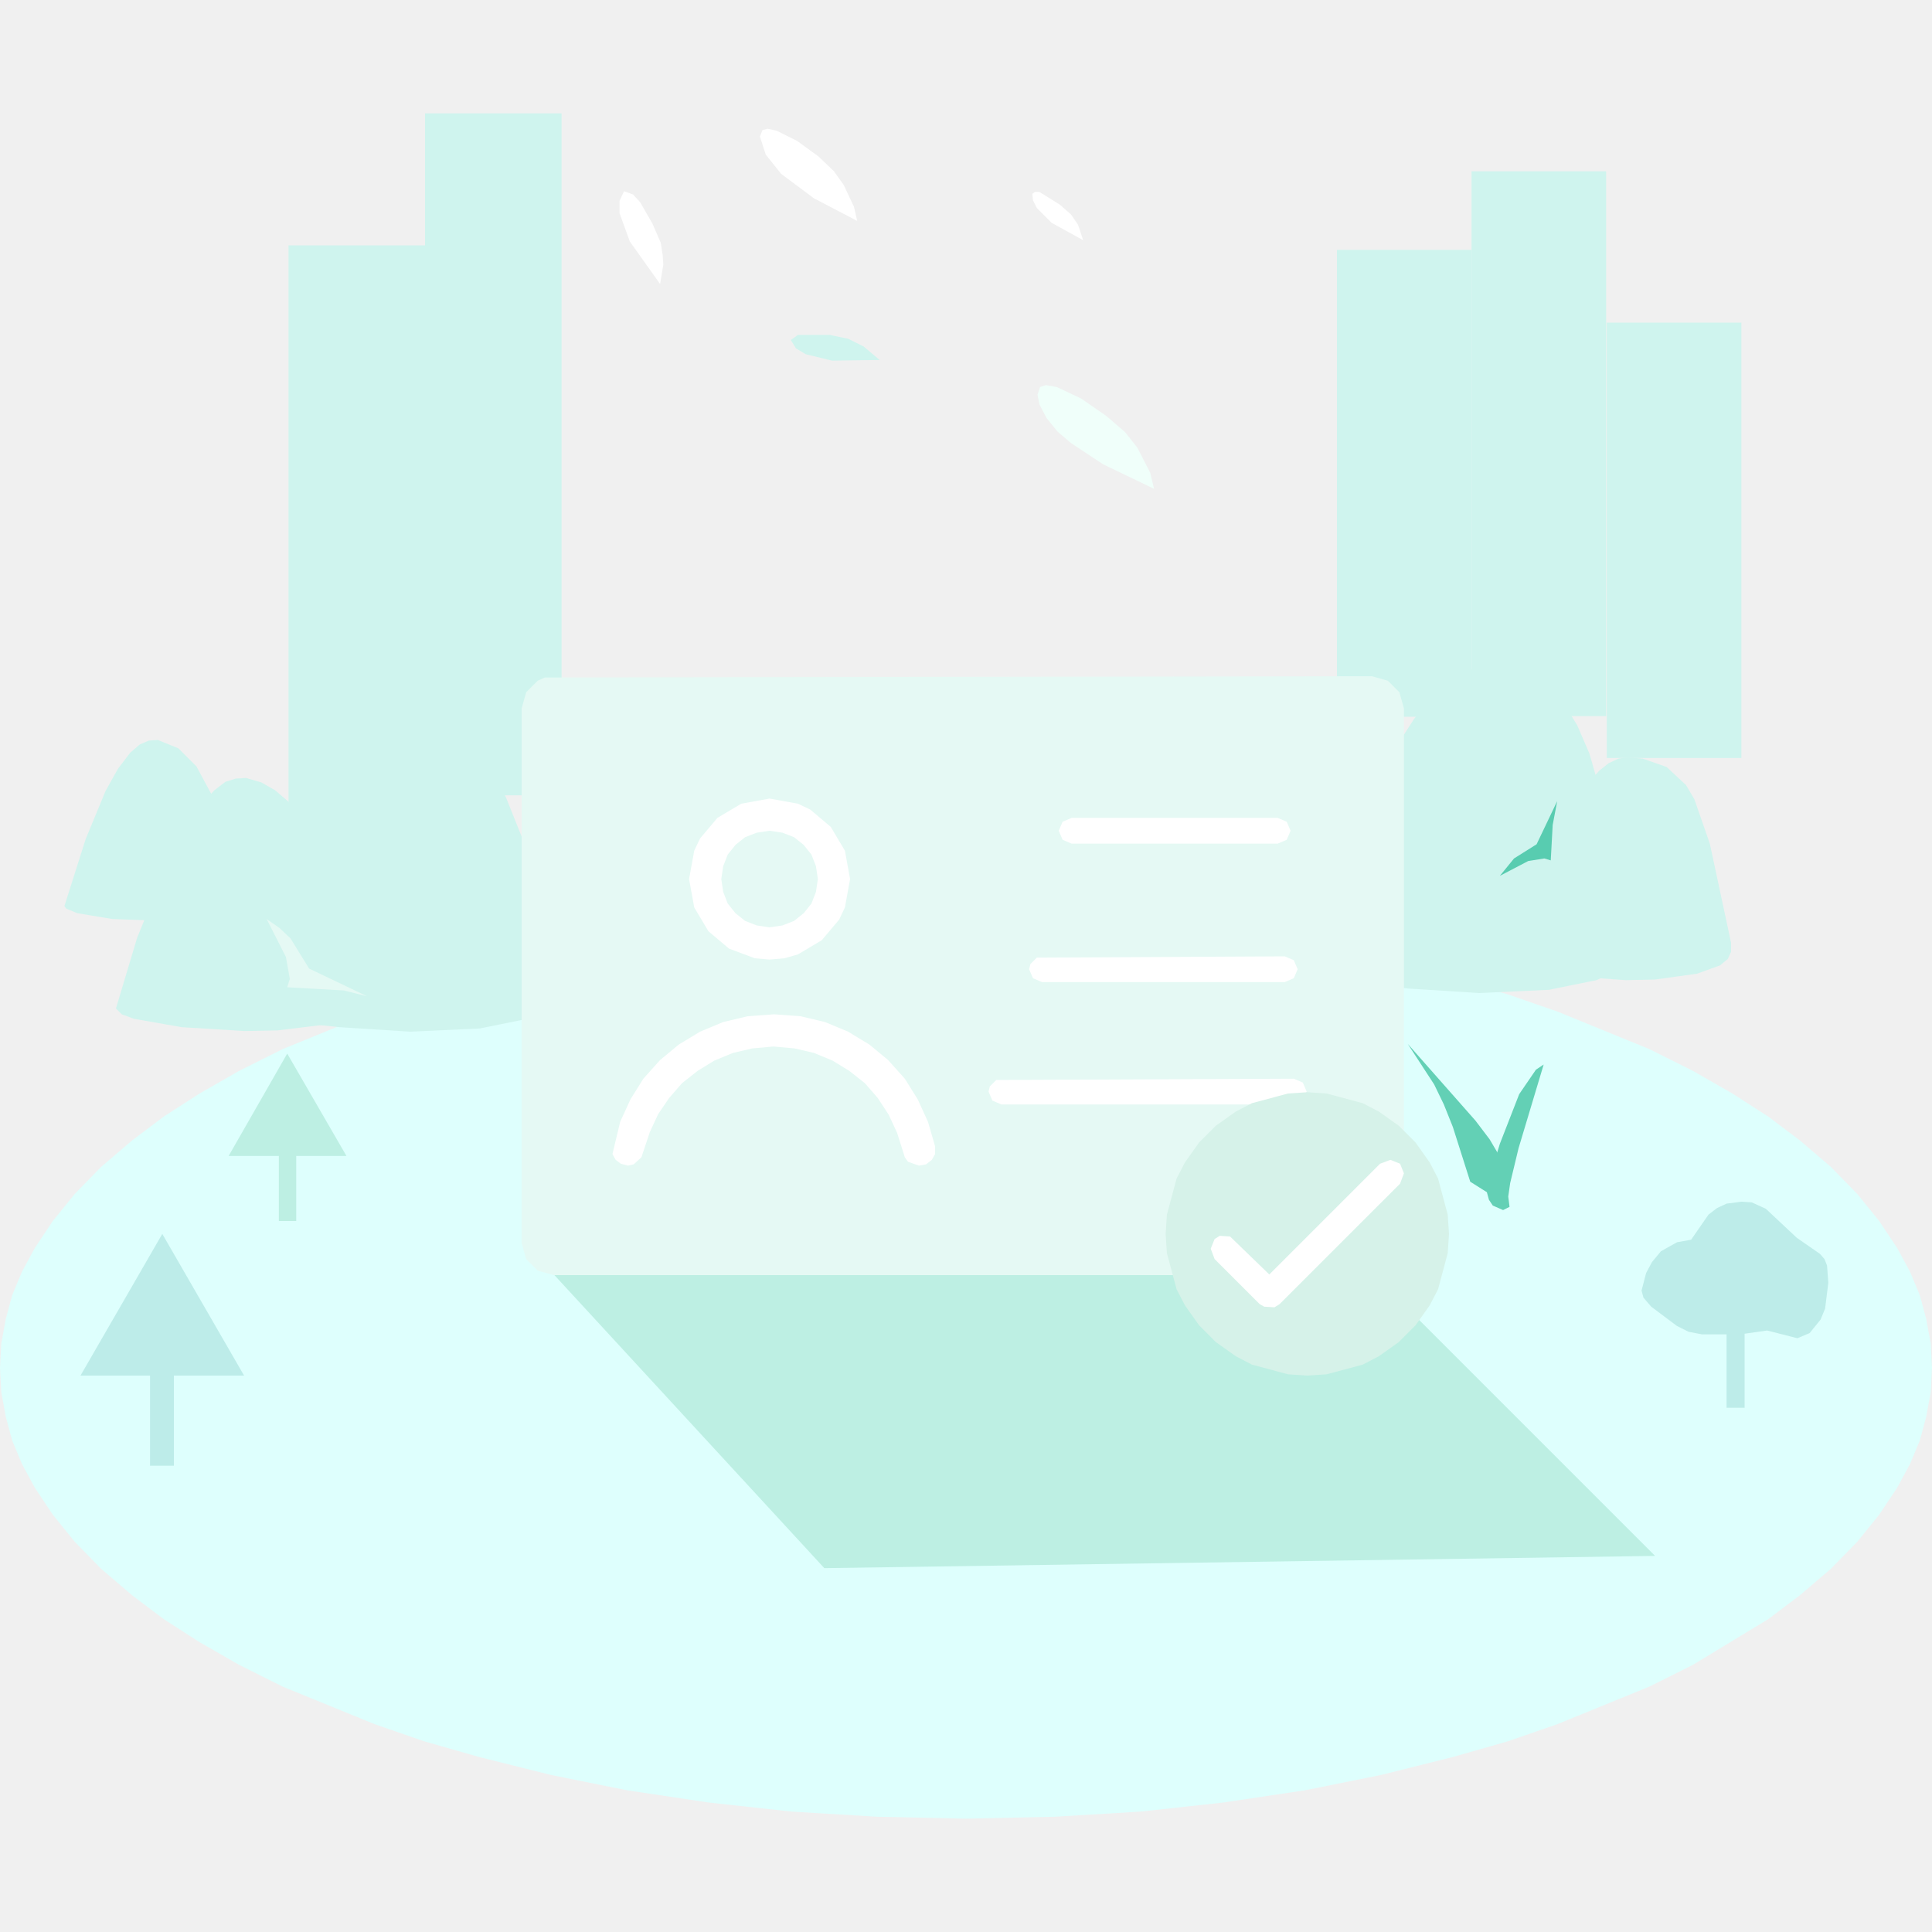
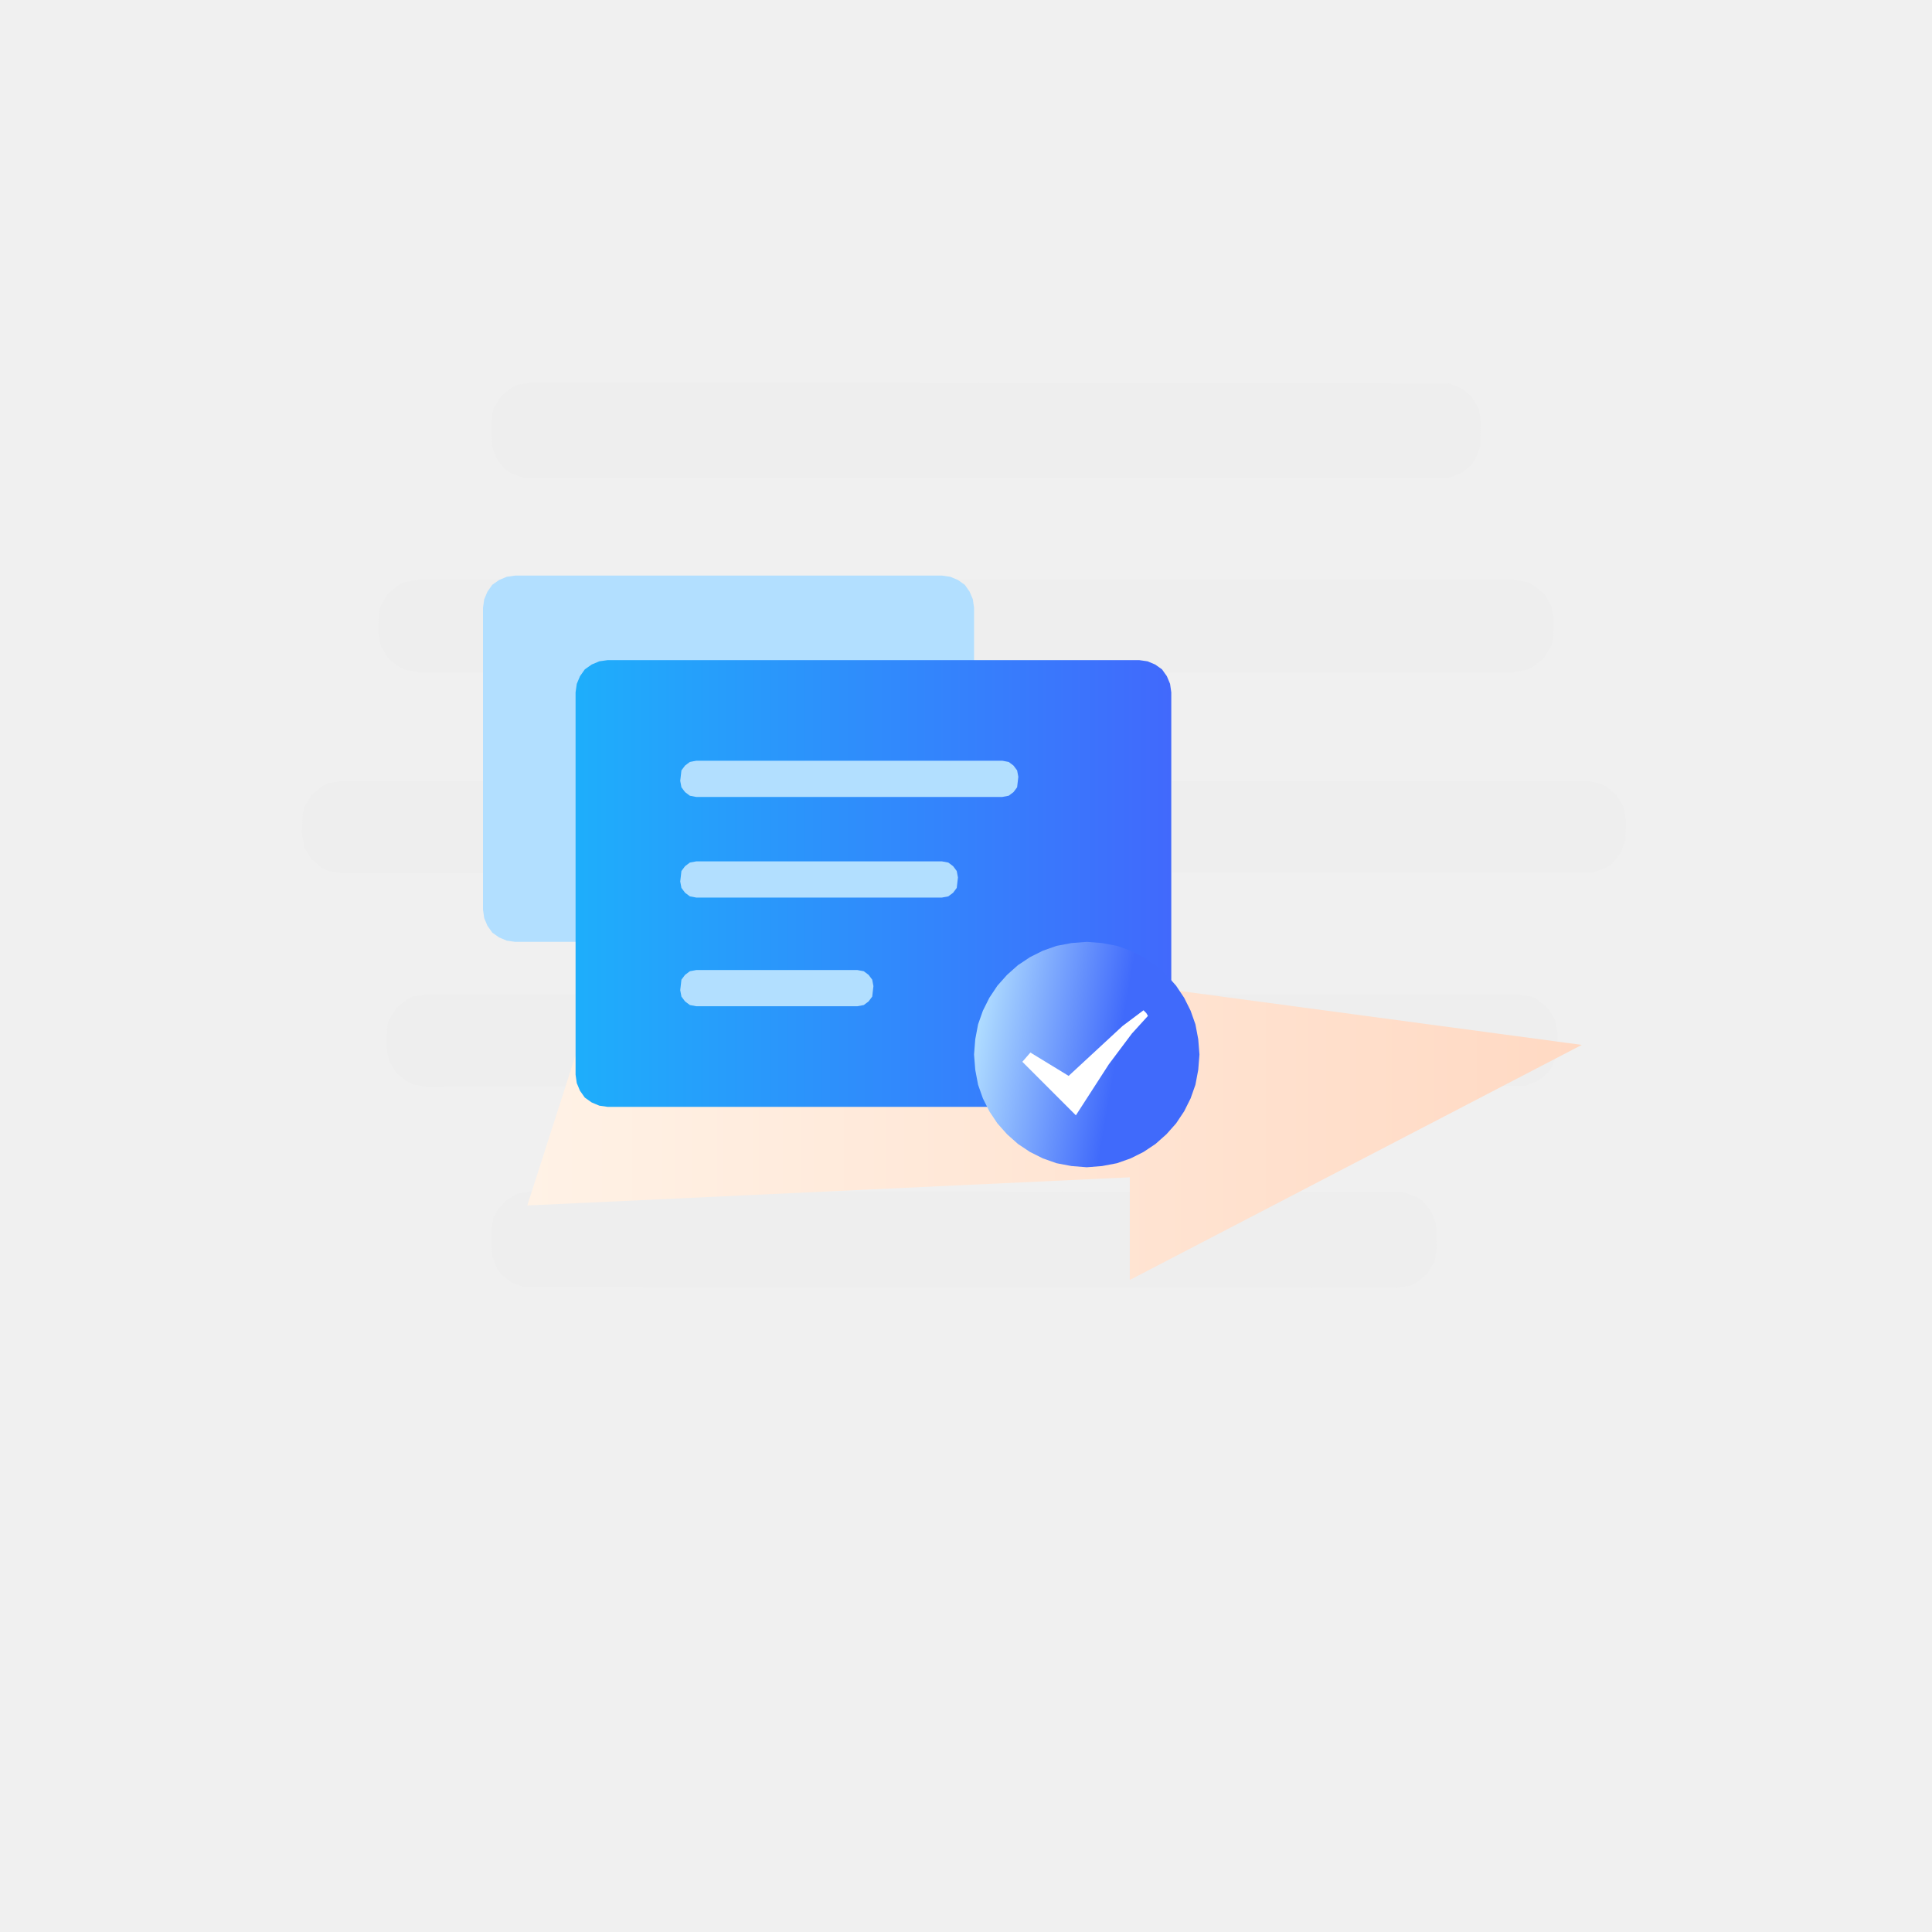
- <svg xmlns="http://www.w3.org/2000/svg" height="300" node-id="1" sillyvg="true" template-height="300" template-width="300" version="1.1" viewBox="0 0 300 300" width="300">
-   <defs node-id="121">
-     <linearGradient gradientUnits="objectBoundingBox" id="SVGID_1_" node-id="6" spreadMethod="pad" x1="55.406" x2="55.406" y1="521.75" y2="428.125">
-       <stop offset="0" stop-color="#ffffff" />
-       <stop offset="1" stop-color="#cff4ee" />
+ <svg xmlns="http://www.w3.org/2000/svg" height="480" node-id="1" sillyvg="true" template-height="480" template-width="480" version="1.1" viewBox="0 0 480 480" width="480">
+   <defs node-id="49">
+     <linearGradient gradientUnits="objectBoundingBox" id="linearGradient-2" node-id="9" spreadMethod="pad" x1="0" x2="1" y1="0.5" y2="0.5">
+       <stop offset="0" stop-color="#fff2e6" />
+       <stop offset="1" stop-color="#ffd9c3" />
    </linearGradient>
-     <linearGradient gradientUnits="objectBoundingBox" id="SVGID_2_" node-id="10" spreadMethod="pad" x1="76.594" x2="76.594" y1="513.5" y2="407.625">
-       <stop offset="0" stop-color="#ffffff" />
-       <stop offset="1" stop-color="#cff4ee" />
+     <linearGradient gradientUnits="objectBoundingBox" id="linearGradient-7" node-id="22" spreadMethod="pad" x1="0" x2="1" y1="1" y2="1">
+       <stop offset="0" stop-color="#1eaefb" />
+       <stop offset="1" stop-color="#4169fc" />
    </linearGradient>
-     <linearGradient gradientUnits="objectBoundingBox" id="SVGID_3_" node-id="15" spreadMethod="pad" x1="218.062" x2="218.062" y1="501.312" y2="428.812">
-       <stop offset="0" stop-color="#ffffff" />
-       <stop offset="1" stop-color="#cff4ee" />
+     <linearGradient gradientUnits="objectBoundingBox" id="linearGradient-8" node-id="25" spreadMethod="pad" x1="0" x2="0.636" y1="0.388" y2="0.5">
+       <stop offset="0" stop-color="#b2dfff" />
+       <stop offset="1" stop-color="#406afb" />
    </linearGradient>
-     <linearGradient gradientUnits="objectBoundingBox" id="SVGID_4_" node-id="19" spreadMethod="pad" x1="238.938" x2="238.938" y1="501.25" y2="416.625">
-       <stop offset="0" stop-color="#ffffff" />
-       <stop offset="1" stop-color="#cff4ee" />
-     </linearGradient>
-     <linearGradient gradientUnits="objectBoundingBox" id="SVGID_5_" node-id="23" spreadMethod="pad" x1="259.938" x2="259.938" y1="507.75" y2="440.125">
-       <stop offset="0" stop-color="#ffffff" />
-       <stop offset="1" stop-color="#cff4ee" />
-     </linearGradient>
-     <linearGradient gradientUnits="objectBoundingBox" id="SVGID_6_" node-id="27" spreadMethod="pad" x1="150" x2="150" y1="672.375" y2="532.375">
-       <stop offset="0" stop-color="#ffffff" stop-opacity="0.2" />
-       <stop offset="1" stop-color="#defffd" />
-     </linearGradient>
-     <linearGradient gradientUnits="objectBoundingBox" id="SVGID_7_" node-id="31" spreadMethod="pad" x1="25.188" x2="25.188" y1="617.625" y2="581.625">
-       <stop offset="0" stop-color="#f0fffa" />
-       <stop offset="1" stop-color="#72c2ba" stop-opacity="0.3" />
-     </linearGradient>
-     <linearGradient gradientUnits="objectBoundingBox" id="SVGID_8_" node-id="35" spreadMethod="pad" x1="44.656" x2="44.656" y1="579.625" y2="553.625">
-       <stop offset="0" stop-color="#f0fffa" />
-       <stop offset="1" stop-color="#bdefe3" />
-     </linearGradient>
-     <linearGradient gradientUnits="objectBoundingBox" id="SVGID_9_" node-id="39" spreadMethod="pad" x1="177.35" x2="164.463" y1="645.669" y2="572.581">
-       <stop offset="0" stop-color="#ffffff" stop-opacity="0" />
-       <stop offset="1" stop-color="#bdefe3" />
-     </linearGradient>
-     <linearGradient gradientUnits="objectBoundingBox" id="SVGID_10_" node-id="44" spreadMethod="pad" x1="251.896" x2="251.896" y1="542.14" y2="507.646">
-       <stop offset="0" stop-color="#ffffff" stop-opacity="0" />
-       <stop offset="1" stop-color="#cff4ee" />
-     </linearGradient>
-     <linearGradient gradientUnits="objectBoundingBox" id="SVGID_11_" node-id="48" spreadMethod="pad" x1="228.825" x2="228.825" y1="544.158" y2="493.688">
-       <stop offset="0" stop-color="#ffffff" stop-opacity="0" />
-       <stop offset="1" stop-color="#cff4ee" />
-     </linearGradient>
-     <linearGradient gradientUnits="objectBoundingBox" id="SVGID_12_" node-id="53" spreadMethod="pad" x1="37.312" x2="37.312" y1="550.127" y2="510.757">
-       <stop offset="0" stop-color="#ffffff" stop-opacity="0" />
-       <stop offset="1" stop-color="#cff4ee" />
-     </linearGradient>
-     <linearGradient gradientUnits="objectBoundingBox" id="SVGID_13_" node-id="57" spreadMethod="pad" x1="23.852" x2="23.852" y1="533.137" y2="504.986">
-       <stop offset="0" stop-color="#ffffff" stop-opacity="0" />
-       <stop offset="1" stop-color="#cff4ee" />
-     </linearGradient>
-     <linearGradient gradientUnits="objectBoundingBox" id="SVGID_14_" node-id="61" spreadMethod="pad" x1="62.825" x2="62.825" y1="550.158" y2="499.621">
-       <stop offset="0" stop-color="#ffffff" stop-opacity="0" />
-       <stop offset="1" stop-color="#cff4ee" />
-     </linearGradient>
-     <linearGradient gradientUnits="objectBoundingBox" id="SVGID_15_" node-id="65" spreadMethod="pad" x1="269.38" x2="269.38" y1="608.625" y2="576.625">
-       <stop offset="0" stop-color="#f0fffa" />
-       <stop offset="1" stop-color="#72c2ba" stop-opacity="0.3" />
-     </linearGradient>
-     <linearGradient gradientUnits="objectBoundingBox" id="SVGID_16_" node-id="69" spreadMethod="pad" x1="-99.332" x2="-99.332" y1="-1262.638" y2="-1269.361">
-       <stop offset="0" stop-color="#ffffff" />
-       <stop offset="1" stop-color="#cff4ee" />
-     </linearGradient>
-     <linearGradient gradientUnits="objectBoundingBox" id="SVGID_17_" node-id="73" spreadMethod="pad" x1="196.222" x2="196.222" y1="-325.125" y2="-334.055">
-       <stop offset="0" stop-color="#ffffff" />
-       <stop offset="1" stop-color="#cff4ee" />
-     </linearGradient>
-     <linearGradient gradientUnits="objectBoundingBox" id="SVGID_18_" node-id="77" spreadMethod="pad" x1="234.647" x2="234.647" y1="-334.398" y2="-339.06">
-       <stop offset="0" stop-color="#ffffff" />
-       <stop offset="1" stop-color="#cff4ee" />
-     </linearGradient>
-     <linearGradient gradientUnits="objectBoundingBox" id="SVGID_19_" node-id="81" spreadMethod="pad" x1="-24.419" x2="-24.419" y1="818.965" y2="812.815">
-       <stop offset="0" stop-color="#ffffff" />
-       <stop offset="1" stop-color="#cff4ee" />
-     </linearGradient>
-     <linearGradient gradientUnits="objectBoundingBox" id="SVGID_20_" node-id="85" spreadMethod="pad" x1="252.323" x2="252.323" y1="-202.547" y2="-212.947">
-       <stop offset="0" stop-color="#f0fffa" />
-       <stop offset="1" stop-color="#72c2ba" stop-opacity="0.3" />
-     </linearGradient>
-     <linearGradient gradientUnits="objectBoundingBox" id="SVGID_21_" node-id="89" spreadMethod="pad" x1="-84.136" x2="-84.136" y1="917.881" y2="910.079">
-       <stop offset="0" stop-color="#58ccb0" />
-       <stop offset="0.985" stop-color="#e5f9f4" />
-     </linearGradient>
-     <linearGradient gradientUnits="objectBoundingBox" id="SVGID_22_" node-id="93" spreadMethod="pad" x1="-594.294" x2="-594.294" y1="-1433.992" y2="-1439.789">
-       <stop offset="0" stop-color="#58ccb0" />
-       <stop offset="0.985" stop-color="#e5f9f4" />
-     </linearGradient>
-     <linearGradient gradientUnits="objectBoundingBox" id="SVGID_23_" node-id="98" spreadMethod="pad" x1="226.483" x2="226.483" y1="-455.556" y2="-432.067">
-       <stop offset="0" stop-color="#e9fffd" />
-       <stop offset="0.985" stop-color="#63d0b5" />
-     </linearGradient>
-     <linearGradient gradientUnits="objectBoundingBox" id="SVGID_24_" node-id="102" spreadMethod="pad" x1="235.336" x2="235.336" y1="-457.872" y2="-435.307">
-       <stop offset="0" stop-color="#e9fffd" />
-       <stop offset="0.985" stop-color="#63d0b5" />
-     </linearGradient>
-     <linearGradient gradientUnits="objectBoundingBox" id="SVGID_25_" node-id="106" spreadMethod="pad" x1="149.5" x2="149.5" y1="198" y2="105">
-       <stop offset="0" stop-color="#58ccb0" />
-       <stop offset="0.985" stop-color="#e5f9f4" />
-     </linearGradient>
-     <linearGradient gradientUnits="objectBoundingBox" id="SVGID_26_" node-id="115" spreadMethod="pad" x1="203" x2="203" y1="-197.625" y2="-153.625">
-       <stop offset="0" stop-color="#38bf9d" />
-       <stop offset="0.985" stop-color="#d6f2e9" />
-     </linearGradient>
+     <filter height="56" id="filter-1" node-id="7" width="268.957" x="29.911" y="258">
+       <feGaussianBlur color-interpolation-filters="linearRGB" in="SourceGraphic" result="result1" stdDeviation="8 8" />
+     </filter>
+     <filter height="121.017" id="filter-4" node-id="13" width="296.06" x="38.97" y="123.037">
+       <feOffset color-interpolation-filters="linearRGB" dx="0" dy="4" in="SourceAlpha" result="shadowOffsetOuter1" />
+       <feGaussianBlur color-interpolation-filters="linearRGB" in="shadowOffsetOuter1" result="shadowBlurOuter1" stdDeviation="5 5" />
+       <feColorMatrix color-interpolation-filters="linearRGB" in="shadowBlurOuter1" result="result3" type="matrix" values="0 0 0 0 0 0 0 0 0 0 0 0 0 0 0 0 0 0 0.123 0" />
+     </filter>
+     <filter height="107.016" id="filter-6" node-id="18" width="137.982" x="36.948" y="43.996">
+       <feOffset color-interpolation-filters="linearRGB" dx="0" dy="4" in="SourceAlpha" result="shadowOffsetOuter1" />
+       <feGaussianBlur color-interpolation-filters="linearRGB" in="shadowOffsetOuter1" result="shadowBlurOuter1" stdDeviation="2 2" />
+       <feColorMatrix color-interpolation-filters="linearRGB" in="shadowBlurOuter1" result="result3" type="matrix" values="0 0 0 0 0.592 0 0 0 0 0.757 0 0 0 0 0.965 0 0 0 1 0" />
+     </filter>
  </defs>
-   <g node-id="361">
-     <path d="M 44.80 38.10 L 66.00 38.10 L 66.00 131.70 L 44.80 131.70 Z" fill="url(#SVGID_1_)" fill-rule="nonzero" group-id="1" node-id="284" stroke="none" target-height="93.6" target-width="21.2" target-x="44.8" target-y="38.1" />
-     <path d="M 66.00 17.60 L 87.20 17.60 L 87.20 123.50 L 66.00 123.50 Z" fill="url(#SVGID_2_)" fill-rule="nonzero" group-id="1" node-id="286" stroke="none" target-height="105.9" target-width="21.2" target-x="66" target-y="17.6" />
+   <g node-id="126">
+     <g node-id="127">
+       <g node-id="128">
+         <path d="M 132.00 95.00 L 359.80 95.20 L 363.00 96.40 L 365.60 98.50 L 367.40 101.50 L 368.00 105.00 L 367.80 110.80 L 366.60 114.00 L 365.60 115.50 L 363.00 117.60 L 359.80 118.80 L 130.20 118.80 L 127.00 117.60 L 125.50 116.60 L 123.40 114.00 L 122.20 110.80 L 122.00 105.00 L 122.60 101.50 L 124.40 98.50 L 127.00 96.40 L 128.50 95.60 L 132.00 95.00 Z" fill="#eeeeee" fill-rule="evenodd" group-id="1,2,3" id="矩形" node-id="32" stroke="none" target-height="23.8" target-width="246" target-x="122" target-y="95" />
+         <path d="M 104.00 144.00 L 376.00 144.00 L 379.50 144.60 L 381.00 145.40 L 383.60 147.50 L 385.40 150.50 L 386.00 154.00 L 385.80 158.80 L 385.40 160.50 L 383.60 163.50 L 381.00 165.60 L 379.50 166.40 L 376.00 167.00 L 104.00 167.00 L 100.50 166.40 L 99.00 165.60 L 96.40 163.50 L 94.60 160.50 L 94.00 157.00 L 94.20 152.20 L 94.60 150.50 L 96.40 147.50 L 99.00 145.40 L 100.50 144.60 L 104.00 144.00 Z" fill="#eeeeee" fill-rule="evenodd" group-id="1,2,3" id="矩形备份" node-id="33" stroke="none" target-height="23" target-width="292" target-x="94" target-y="144" />
+         <path d="M 106.00 247.00 L 377.00 247.00 L 380.50 247.60 L 382.00 248.40 L 384.60 250.50 L 386.40 253.50 L 387.00 257.00 L 386.80 261.80 L 385.60 265.00 L 384.60 266.50 L 382.00 268.60 L 378.80 269.80 L 106.00 270.00 L 102.50 269.40 L 101.00 268.60 L 98.40 266.50 L 96.60 263.50 L 96.00 260.00 L 96.20 255.20 L 96.60 253.50 L 98.40 250.50 L 101.00 248.40 L 102.50 247.60 L 106.00 247.00 Z" fill="#eeeeee" fill-rule="evenodd" group-id="1,2,3" id="矩形备份-2" node-id="34" stroke="none" target-height="23" target-width="291" target-x="96" target-y="247" />
+         <path d="M 85.00 194.00 L 394.00 194.00 L 397.50 194.60 L 399.00 195.40 L 401.60 197.50 L 403.40 200.50 L 404.00 204.00 L 403.80 208.80 L 402.60 212.00 L 400.50 214.60 L 399.00 215.60 L 395.80 216.80 L 85.00 217.00 L 81.50 216.40 L 80.00 215.60 L 77.40 213.50 L 75.60 210.50 L 75.00 207.00 L 75.20 202.20 L 75.60 200.50 L 77.40 197.50 L 80.00 195.40 L 81.50 194.60 L 85.00 194.00 Z" fill="#eeeeee" fill-rule="evenodd" group-id="1,2,3" id="矩形备份-3" node-id="35" stroke="none" target-height="23" target-width="329" target-x="75" target-y="194" />
+         <path d="M 132.00 296.00 L 348.80 296.20 L 352.00 297.40 L 353.50 298.40 L 355.60 301.00 L 356.80 304.20 L 357.00 310.00 L 356.40 313.50 L 354.60 316.50 L 352.00 318.60 L 350.50 319.40 L 347.00 320.00 L 130.20 319.80 L 127.00 318.60 L 124.40 316.50 L 123.40 315.00 L 122.20 311.80 L 122.00 306.00 L 122.60 302.50 L 123.40 301.00 L 125.50 298.40 L 128.50 296.60 L 132.00 296.00 Z" fill="#eeeeee" fill-rule="evenodd" group-id="1,2,3" id="矩形备份-5" node-id="36" stroke="none" target-height="24" target-width="235" target-x="122" target-y="296" />
+         <g node-id="131">
+           <path d="M 350.00 381.00 L 348.30 381.70 L 344.40 382.30 L 328.70 383.40 L 304.80 384.20 L 274.40 384.80 L 239.50 385.00 L 204.60 384.80 L 174.20 384.20 L 140.80 382.80 L 134.60 382.30 L 129.30 381.30 L 129.00 381.00 L 129.30 380.70 L 130.70 380.30 L 134.60 379.70 L 150.30 378.60 L 174.20 377.80 L 204.60 377.20 L 239.50 377.00 L 274.40 377.20 L 304.80 377.80 L 328.70 378.60 L 344.40 379.70 L 348.30 380.30 L 350.00 381.00 Z" fill="#3d3d3d" fill-opacity="0.4" fill-rule="evenodd" filter="url(#filter-1)" group-id="1,2,3,6" id="椭圆形" node-id="37" stroke="none" target-height="8" target-width="221" target-x="129" target-y="377" />
+         </g>
+       </g>
+       <g node-id="129">
+         <g node-id="132">
+           <path d="M 290.10 245.80 L 393.00 259.60 L 280.70 318.00 L 280.70 292.50 L 131.00 299.50 L 153.00 231.00 L 280.70 259.60 Z" fill="#000000" fill-rule="evenodd" filter="url(#filter-4)" group-id="1,2,4,7" node-id="107" stroke="none" target-height="87" target-width="262" target-x="131" target-y="231" />
+         </g>
+         <path d="M 290.10 245.80 L 393.00 259.60 L 280.70 318.00 L 280.70 292.50 L 131.00 299.50 L 153.00 231.00 L 280.70 259.60 Z" fill="url(#linearGradient-2)" fill-rule="evenodd" group-id="1,2,4,8" node-id="112" stroke="none" target-height="87" target-width="262" target-x="131" target-y="231" />
+       </g>
+       <g node-id="130">
+         <g node-id="134">
+           <path d="M 128.00 143.00 L 234.00 143.00 L 236.10 143.30 L 238.00 144.10 L 239.70 145.30 L 240.90 147.00 L 241.70 148.90 L 242.00 151.00 L 242.00 226.00 L 241.70 228.10 L 240.90 230.00 L 239.70 231.70 L 238.00 232.90 L 236.10 233.70 L 234.00 234.00 L 128.00 234.00 L 125.90 233.70 L 124.00 232.90 L 122.30 231.70 L 121.10 230.00 L 120.30 228.10 L 120.00 226.00 L 120.00 151.00 L 120.30 148.90 L 121.10 147.00 L 122.30 145.30 L 124.00 144.10 L 125.90 143.30 L 128.00 143.00 Z" fill="#000000" fill-rule="evenodd" filter="url(#filter-6)" group-id="1,2,5,9" node-id="119" stroke="none" target-height="91" target-width="122" target-x="120" target-y="143" />
+         </g>
+         <path d="M 128.00 143.00 L 234.00 143.00 L 236.10 143.30 L 238.00 144.10 L 239.70 145.30 L 240.90 147.00 L 241.70 148.90 L 242.00 151.00 L 242.00 226.00 L 241.70 228.10 L 240.90 230.00 L 239.70 231.70 L 238.00 232.90 L 236.10 233.70 L 234.00 234.00 L 128.00 234.00 L 125.90 233.70 L 124.00 232.90 L 122.30 231.70 L 121.10 230.00 L 120.30 228.10 L 120.00 226.00 L 120.00 151.00 L 120.30 148.90 L 121.10 147.00 L 122.30 145.30 L 124.00 144.10 L 125.90 143.30 L 128.00 143.00 Z" fill="#b2dfff" fill-rule="evenodd" group-id="1,2,5,10" node-id="124" stroke="none" target-height="91" target-width="122" target-x="120" target-y="143" />
+       </g>
+       <path d="M 151.00 164.00 L 283.00 164.00 L 285.10 164.30 L 287.00 165.10 L 288.70 166.30 L 289.90 168.00 L 290.70 169.90 L 291.00 172.00 L 291.00 267.00 L 290.70 269.10 L 289.90 271.00 L 288.70 272.70 L 287.00 273.90 L 285.10 274.70 L 283.00 275.00 L 151.00 275.00 L 148.90 274.70 L 147.00 273.90 L 145.30 272.70 L 144.10 271.00 L 143.30 269.10 L 143.00 267.00 L 143.00 172.00 L 143.30 169.90 L 144.10 168.00 L 145.30 166.30 L 147.00 165.10 L 148.90 164.30 L 151.00 164.00 Z" fill="url(#linearGradient-7)" fill-rule="evenodd" group-id="1,2" id="矩形" node-id="44" stroke="none" target-height="111" target-width="148" target-x="143" target-y="164" />
+       <path d="M 298.00 262.00 L 297.70 265.80 L 297.00 269.50 L 295.80 272.90 L 294.20 276.10 L 292.20 279.10 L 289.80 281.80 L 287.10 284.20 L 284.10 286.20 L 280.90 287.80 L 277.50 289.00 L 273.80 289.70 L 270.00 290.00 L 266.20 289.70 L 262.50 289.00 L 259.10 287.80 L 255.90 286.20 L 252.90 284.20 L 250.20 281.80 L 247.80 279.10 L 245.80 276.10 L 244.20 272.90 L 243.00 269.50 L 242.30 265.80 L 242.00 262.00 L 242.30 258.20 L 243.00 254.50 L 244.20 251.10 L 245.80 247.90 L 247.80 244.90 L 250.20 242.20 L 252.90 239.80 L 255.90 237.80 L 259.10 236.20 L 262.50 235.00 L 266.20 234.30 L 270.00 234.00 L 273.80 234.30 L 277.50 235.00 L 280.90 236.20 L 284.10 237.80 L 287.10 239.80 L 289.80 242.20 L 292.20 244.90 L 294.20 247.90 L 295.80 251.10 L 297.00 254.50 L 297.70 258.20 L 298.00 262.00 Z" fill="url(#linearGradient-8)" fill-rule="evenodd" group-id="1,2" id="椭圆形" node-id="45" stroke="none" target-height="56" target-width="56" target-x="242" target-y="234" />
+       <path d="M 213.00 241.00 L 214.60 241.30 L 215.80 242.20 L 216.70 243.40 L 217.00 245.00 L 216.70 247.60 L 215.80 248.80 L 214.60 249.70 L 213.00 250.00 L 173.00 250.00 L 171.40 249.70 L 170.20 248.80 L 169.30 247.60 L 169.00 246.00 L 169.30 243.40 L 170.20 242.20 L 171.40 241.30 L 173.00 241.00 L 213.00 241.00 Z M 234.00 214.00 L 235.60 214.30 L 236.80 215.20 L 237.70 216.40 L 238.00 218.00 L 237.70 220.60 L 236.80 221.80 L 235.60 222.70 L 234.00 223.00 L 173.00 223.00 L 171.40 222.70 L 170.20 221.80 L 169.30 220.60 L 169.00 219.00 L 169.30 216.40 L 170.20 215.20 L 171.40 214.30 L 173.00 214.00 L 234.00 214.00 Z M 249.00 189.00 L 250.60 189.30 L 251.80 190.20 L 252.70 191.40 L 253.00 193.00 L 252.70 195.60 L 251.80 196.80 L 250.60 197.70 L 249.00 198.00 L 173.00 198.00 L 171.40 197.70 L 170.20 196.80 L 169.30 195.60 L 169.00 194.00 L 169.30 191.40 L 170.20 190.20 L 171.40 189.30 L 173.00 189.00 L 249.00 189.00 Z" fill="#b2dfff" fill-rule="evenodd" group-id="1,2" id="形状结合" node-id="46" stroke="none" target-height="61" target-width="84" target-x="169" target-y="189" />
+       <path d="M 256.00 261.50 L 265.50 267.30 L 278.90 254.90 L 284.10 251.00 L 284.80 251.70 L 285.20 252.40 L 281.20 256.80 L 275.50 264.40 L 267.30 277.10 L 254.00 263.80 L 256.00 261.50 Z" fill="#ffffff" fill-rule="evenodd" group-id="1,2" id="路径" node-id="47" stroke="none" target-height="26.1" target-width="31.2" target-x="254" target-y="251" />
+     </g>
  </g>
-   <g node-id="362">
-     <path d="M 207.60 38.80 L 228.50 38.80 L 228.50 111.30 L 207.60 111.30 Z" fill="url(#SVGID_3_)" fill-rule="nonzero" group-id="2" node-id="291" stroke="none" target-height="72.5" target-width="20.9" target-x="207.6" target-y="38.8" />
-     <path d="M 228.50 26.60 L 249.40 26.60 L 249.40 111.20 L 228.50 111.20 Z" fill="url(#SVGID_4_)" fill-rule="nonzero" group-id="2" node-id="293" stroke="none" target-height="84.6" target-width="20.9" target-x="228.5" target-y="26.6" />
-     <path d="M 249.50 50.10 L 270.40 50.10 L 270.40 117.70 L 249.50 117.70 Z" fill="url(#SVGID_5_)" fill-rule="nonzero" group-id="2" node-id="295" stroke="none" target-height="67.6" target-width="20.9" target-x="249.5" target-y="50.1" />
-   </g>
-   <path d="M 300.00 212.40 L 299.80 216.20 L 299.10 220.00 L 298.10 223.70 L 296.60 227.30 L 294.60 231.00 L 291.80 235.20 L 288.40 239.40 L 284.30 243.60 L 279.50 247.70 L 274.60 251.40 L 262.90 258.50 L 256.10 261.90 L 241.90 267.70 L 234.10 270.40 L 225.70 272.80 L 214.50 275.60 L 202.60 278.00 L 189.90 279.90 L 177.10 281.30 L 163.80 282.10 L 150.00 282.40 L 136.20 282.10 L 122.90 281.30 L 110.10 279.90 L 97.40 278.00 L 85.50 275.60 L 74.30 272.80 L 65.90 270.40 L 58.10 267.70 L 43.90 261.90 L 37.10 258.50 L 31.00 255.00 L 25.40 251.40 L 20.50 247.70 L 15.70 243.60 L 11.60 239.40 L 8.20 235.20 L 5.40 231.00 L 3.40 227.30 L 1.90 223.70 L 0.90 220.00 L 0.20 216.20 L 0.00 212.40 L 0.20 208.60 L 0.90 204.80 L 1.90 201.10 L 3.40 197.50 L 5.40 193.80 L 8.20 189.60 L 11.60 185.40 L 15.70 181.20 L 20.50 177.10 L 25.40 173.40 L 31.00 169.80 L 37.10 166.30 L 43.90 162.90 L 58.10 157.10 L 65.90 154.40 L 74.30 152.00 L 85.50 149.20 L 97.40 146.80 L 110.10 144.90 L 122.90 143.50 L 136.20 142.70 L 150.00 142.40 L 163.80 142.70 L 177.10 143.50 L 189.90 144.90 L 202.60 146.80 L 214.50 149.20 L 225.70 152.00 L 234.10 154.40 L 241.90 157.10 L 256.10 162.90 L 262.90 166.30 L 269.00 169.80 L 274.60 173.40 L 279.50 177.10 L 284.30 181.20 L 288.40 185.40 L 291.80 189.60 L 294.60 193.80 L 296.60 197.50 L 298.10 201.10 L 299.10 204.80 L 299.80 208.60 L 300.00 212.40 Z" fill="url(#SVGID_6_)" fill-rule="nonzero" node-id="298" stroke="none" target-height="140" target-width="300" target-x="0" target-y="142.4" />
-   <path d="M 25.20 191.60 L 12.50 213.60 L 23.30 213.60 L 23.30 227.60 L 27.00 227.60 L 27.00 213.60 L 37.90 213.60 Z" fill="url(#SVGID_7_)" fill-rule="nonzero" node-id="300" stroke="none" target-height="36" target-width="25.4" target-x="12.5" target-y="191.6" />
-   <path d="M 44.60 163.60 L 35.50 179.50 L 43.30 179.50 L 43.30 189.60 L 46.00 189.60 L 46.00 179.50 L 53.80 179.50 Z" fill="url(#SVGID_8_)" fill-rule="nonzero" node-id="302" stroke="none" target-height="26" target-width="18.3" target-x="35.5" target-y="163.6" />
-   <path d="M 84.80 196.60 L 128.00 243.50 L 257.00 241.60 L 211.00 195.60 Z" fill="url(#SVGID_9_)" fill-rule="nonzero" node-id="304" stroke="none" target-height="47.9" target-width="172.2" target-x="84.8" target-y="195.6" />
-   <g node-id="363">
-     <path d="M 268.80 146.40 L 265.50 131.00 L 263.10 124.10 L 261.80 121.90 L 258.80 119.10 L 255.10 117.80 L 252.70 117.60 L 251.30 117.80 L 249.80 118.50 L 248.30 119.70 L 246.30 122.00 L 244.20 125.10 L 240.70 132.30 L 237.80 139.70 L 234.90 149.00 L 235.70 149.80 L 237.40 150.40 L 244.00 151.60 L 252.50 152.20 L 257.00 152.10 L 263.50 151.20 L 267.10 149.90 L 268.30 148.90 L 268.80 147.80 L 268.80 146.40 Z" fill="url(#SVGID_10_)" fill-rule="nonzero" group-id="3" node-id="308" stroke="none" target-height="34.6" target-width="33.9" target-x="234.9" target-y="117.6" />
-     <path d="M 253.50 145.80 L 248.30 122.20 L 246.80 117.00 L 244.90 112.60 L 243.30 110.00 L 241.40 107.90 L 239.20 106.10 L 236.70 104.80 L 233.70 104.00 L 230.00 103.70 L 227.90 104.10 L 225.80 105.10 L 223.60 106.80 L 219.60 111.60 L 217.60 114.70 L 214.90 119.70 L 210.20 130.80 L 208.30 136.00 L 204.00 149.70 L 204.80 150.70 L 206.60 151.40 L 214.00 153.00 L 218.70 153.50 L 229.70 154.20 L 240.50 153.70 L 247.90 152.20 L 251.80 150.40 L 253.40 148.30 L 253.50 145.80 Z" fill="url(#SVGID_11_)" fill-rule="nonzero" group-id="3" node-id="310" stroke="none" target-height="50.5" target-width="49.5" target-x="204" target-y="103.7" />
-   </g>
-   <g node-id="364">
-     <path d="M 56.50 153.60 L 51.50 136.60 L 48.00 128.90 L 44.70 124.40 L 42.70 122.70 L 40.60 121.50 L 38.20 120.80 L 36.60 120.90 L 35.00 121.40 L 33.30 122.70 L 31.00 125.20 L 28.70 128.70 L 26.60 132.60 L 21.30 145.60 L 18.00 156.60 L 18.90 157.50 L 20.80 158.20 L 28.20 159.50 L 38.00 160.10 L 43.10 160.00 L 50.50 159.10 L 54.60 157.60 L 56.30 155.80 L 56.50 153.60 Z" fill="url(#SVGID_12_)" fill-rule="nonzero" group-id="4" node-id="315" stroke="none" target-height="39.3" target-width="38.5" target-x="18" target-y="120.8" />
-     <path d="M 37.60 138.40 L 34.50 127.50 L 33.30 124.20 L 30.50 119.00 L 27.70 116.20 L 24.50 114.90 L 23.10 115.00 L 21.70 115.60 L 20.20 116.90 L 18.30 119.40 L 16.40 122.80 L 13.30 130.30 L 10.00 140.70 L 10.30 141.10 L 12.00 141.80 L 17.40 142.70 L 27.90 143.10 L 34.20 142.10 L 36.20 141.30 L 37.20 140.50 L 37.60 139.50 L 37.60 138.40 Z" fill="url(#SVGID_13_)" fill-rule="nonzero" group-id="4" node-id="317" stroke="none" target-height="28.2" target-width="27.6" target-x="10" target-y="114.9" />
-     <path d="M 87.50 151.80 L 83.30 136.90 L 81.00 129.90 L 78.60 123.90 L 76.60 120.00 L 74.60 116.90 L 72.40 114.30 L 70.50 112.50 L 66.30 110.30 L 64.00 109.70 L 62.40 109.70 L 59.30 110.90 L 55.70 114.10 L 51.70 119.80 L 49.00 124.90 L 46.50 130.50 L 42.30 141.60 L 38.00 155.70 L 38.80 156.70 L 40.60 157.40 L 48.00 159.00 L 52.70 159.50 L 63.70 160.20 L 74.50 159.70 L 81.90 158.20 L 85.80 156.40 L 87.40 154.30 L 87.50 151.80 Z" fill="url(#SVGID_14_)" fill-rule="nonzero" group-id="4" node-id="319" stroke="none" target-height="50.5" target-width="49.5" target-x="38" target-y="109.7" />
-   </g>
-   <path d="M 283.70 196.50 L 283.30 195.50 L 282.60 194.70 L 279.00 192.20 L 274.20 187.70 L 272.00 186.70 L 270.40 186.60 L 268.10 186.90 L 266.60 187.60 L 265.30 188.60 L 262.60 192.50 L 260.40 192.90 L 257.90 194.30 L 256.50 196.00 L 255.60 197.70 L 254.90 200.40 L 255.20 201.50 L 256.40 202.90 L 260.40 205.90 L 262.20 206.80 L 264.30 207.20 L 268.10 207.20 L 268.10 218.60 L 270.90 218.60 L 270.90 207.10 L 274.40 206.60 L 279.10 207.80 L 281.00 207.00 L 282.70 204.90 L 283.40 203.20 L 283.90 199.20 L 283.70 196.50 Z" fill="url(#SVGID_15_)" fill-rule="nonzero" node-id="322" stroke="none" target-height="32" target-width="29" target-x="254.9" target-y="186.6" />
-   <path d="M 102.50 44.10 L 97.80 37.50 L 96.20 33.10 L 96.20 31.20 L 96.90 29.70 L 98.30 30.20 L 99.40 31.40 L 101.30 34.70 L 102.60 37.70 L 102.90 39.60 L 103.00 41.10 L 102.50 44.10 Z" fill="url(#SVGID_16_)" fill-rule="nonzero" node-id="324" stroke="none" target-height="14.4" target-width="6.8" target-x="96.2" target-y="29.7" />
-   <path d="M 133.10 34.30 L 126.40 30.80 L 121.30 27.00 L 118.90 24.00 L 118.00 21.20 L 118.40 20.20 L 119.20 20.00 L 120.60 20.30 L 123.80 21.90 L 127.10 24.30 L 129.50 26.60 L 131.00 28.70 L 132.60 32.10 L 133.10 34.30 Z" fill="url(#SVGID_17_)" fill-rule="nonzero" node-id="326" stroke="none" target-height="14.3" target-width="15.1" target-x="118" target-y="20" />
-   <path d="M 168.20 37.30 L 163.30 34.60 L 161.00 32.30 L 160.40 31.10 L 160.30 30.10 L 160.70 29.80 L 161.40 29.80 L 164.60 31.80 L 166.30 33.30 L 167.40 34.90 L 168.20 37.30 Z" fill="url(#SVGID_18_)" fill-rule="nonzero" node-id="328" stroke="none" target-height="7.5" target-width="7.9" target-x="160.3" target-y="29.8" />
-   <path d="M 136.60 55.90 L 129.20 56.00 L 125.10 55.00 L 123.60 54.10 L 122.80 52.80 L 123.90 52.00 L 128.80 52.00 L 131.70 52.60 L 134.10 53.80 L 136.60 55.90 Z" fill="url(#SVGID_19_)" fill-rule="nonzero" node-id="330" stroke="none" target-height="4" target-width="13.8" target-x="122.8" target-y="52" />
-   <path d="M 179.20 75.90 L 171.30 72.10 L 166.30 68.80 L 164.20 67.00 L 162.50 64.90 L 161.40 62.80 L 161.10 61.30 L 161.50 60.10 L 162.40 59.80 L 164.10 60.10 L 167.90 61.90 L 171.80 64.60 L 174.70 67.10 L 176.60 69.50 L 178.60 73.40 L 179.20 75.90 Z" fill="url(#SVGID_20_)" fill-rule="nonzero" node-id="332" stroke="none" target-height="16.1" target-width="18.1" target-x="161.1" target-y="59.8" />
-   <path d="M 48.00 150.40 L 45.10 145.70 L 43.40 144.10 L 41.40 142.70 L 44.40 148.60 L 45.00 152.00 L 44.60 153.30 L 53.40 153.80 L 57.00 154.70 L 48.00 150.40 Z" fill="url(#SVGID_21_)" fill-rule="nonzero" node-id="334" stroke="none" target-height="12" target-width="15.6" target-x="41.4" target-y="142.7" />
-   <path d="M 238.60 131.10 L 235.10 133.30 L 232.90 136.00 L 237.30 133.70 L 239.80 133.30 L 240.80 133.60 L 241.10 128.10 L 241.80 124.40 L 238.60 131.10 Z" fill="url(#SVGID_22_)" fill-rule="nonzero" node-id="336" stroke="none" target-height="11.6" target-width="8.9" target-x="232.9" target-y="124.4" />
-   <g node-id="365">
-     <path d="M 228.30 183.50 L 225.60 175.00 L 224.20 171.50 L 222.70 168.40 L 218.60 162.10 L 229.10 174.00 L 231.30 176.90 L 233.90 181.30 L 234.30 183.50 L 234.00 184.60 L 233.00 185.40 L 231.00 185.20 L 228.30 183.50 Z" fill="url(#SVGID_23_)" fill-rule="nonzero" group-id="5" node-id="340" stroke="none" target-height="23.3" target-width="15.7" target-x="218.6" target-y="162.1" />
-     <path d="M 231.10 183.50 L 232.90 177.60 L 235.90 169.90 L 238.50 166.10 L 239.70 165.30 L 235.80 178.30 L 234.50 183.70 L 234.20 185.80 L 234.40 187.40 L 233.40 187.90 L 231.80 187.20 L 231.20 186.30 L 230.90 185.20 L 231.10 183.50 Z" fill="url(#SVGID_24_)" fill-rule="nonzero" group-id="5" node-id="342" stroke="none" target-height="22.6" target-width="8.8" target-x="230.9" target-y="165.3" />
-   </g>
-   <path d="M 213.00 198.00 L 86.00 198.00 L 83.50 197.30 L 81.70 195.50 L 81.00 193.00 L 81.00 110.00 L 81.70 107.50 L 83.50 105.70 L 84.60 105.20 L 213.00 105.00 L 215.50 105.70 L 217.30 107.50 L 218.00 110.00 L 218.00 193.00 L 217.80 194.40 L 216.60 196.60 L 214.40 197.80 L 213.00 198.00 Z" fill="url(#SVGID_25_)" fill-rule="nonzero" node-id="345" stroke="none" target-height="93" target-width="137" target-x="81" target-y="105" />
-   <path d="M 198.40 131.00 L 166.40 131.00 L 165.00 130.40 L 164.40 129.00 L 165.00 127.60 L 166.40 127.00 L 198.40 127.00 L 199.80 127.60 L 200.40 129.00 L 199.80 130.40 L 198.40 131.00 Z" fill="#ffffff" fill-rule="nonzero" node-id="347" stroke="none" target-height="4" target-width="36" target-x="164.4" target-y="127" />
-   <path d="M 199.50 152.50 L 161.80 152.50 L 160.40 151.90 L 159.80 150.50 L 160.00 149.70 L 161.00 148.70 L 199.50 148.50 L 200.90 149.10 L 201.50 150.50 L 200.90 151.90 L 199.50 152.50 Z" fill="#ffffff" fill-rule="nonzero" node-id="349" stroke="none" target-height="4" target-width="41.7" target-x="159.8" target-y="148.5" />
-   <path d="M 200.90 171.50 L 155.50 171.50 L 154.10 170.90 L 153.50 169.50 L 153.70 168.70 L 154.70 167.70 L 200.90 167.50 L 202.30 168.10 L 202.90 169.50 L 202.30 170.90 L 200.90 171.50 Z" fill="#ffffff" fill-rule="nonzero" node-id="351" stroke="none" target-height="4" target-width="49.4" target-x="153.5" target-y="167.5" />
-   <path d="M 119.50 129.00 L 121.50 129.30 L 123.30 130.00 L 124.80 131.20 L 126.00 132.70 L 126.70 134.50 L 127.00 136.50 L 126.70 138.50 L 126.00 140.30 L 124.80 141.80 L 123.30 143.00 L 121.50 143.70 L 119.50 144.00 L 117.50 143.70 L 115.70 143.00 L 114.20 141.80 L 113.00 140.30 L 112.30 138.50 L 112.00 136.50 L 112.30 134.50 L 113.00 132.70 L 114.20 131.20 L 115.70 130.00 L 117.50 129.30 L 119.50 129.00 M 119.50 124.00 L 115.10 124.80 L 111.40 127.00 L 108.70 130.20 L 107.80 132.10 L 107.00 136.50 L 107.80 140.90 L 110.00 144.60 L 113.20 147.30 L 117.20 148.80 L 119.50 149.00 L 121.80 148.80 L 123.90 148.20 L 127.60 146.00 L 130.30 142.80 L 131.20 140.90 L 132.00 136.50 L 131.20 132.10 L 129.00 128.40 L 125.80 125.70 L 123.90 124.80 L 119.50 124.00 Z" fill="#ffffff" fill-rule="nonzero" node-id="353" stroke="none" target-height="25" target-width="25" target-x="107" target-y="124" />
-   <path d="M 97.50 181.00 L 98.40 180.80 L 99.60 179.70 L 100.90 175.80 L 102.20 173.00 L 103.90 170.50 L 105.90 168.20 L 108.30 166.30 L 110.90 164.70 L 113.80 163.50 L 116.80 162.80 L 120.10 162.50 L 123.40 162.80 L 126.40 163.50 L 129.30 164.70 L 131.90 166.30 L 134.30 168.20 L 136.30 170.50 L 138.00 173.10 L 139.30 175.90 L 140.50 179.70 L 141.00 180.40 L 142.70 181.00 L 143.80 180.80 L 144.70 180.10 L 145.20 179.20 L 145.20 178.00 L 144.10 174.20 L 142.50 170.70 L 140.50 167.50 L 137.90 164.60 L 135.00 162.20 L 131.70 160.20 L 128.10 158.70 L 124.30 157.80 L 120.20 157.50 L 116.10 157.80 L 112.30 158.70 L 108.70 160.20 L 105.40 162.20 L 102.50 164.60 L 99.90 167.50 L 97.90 170.70 L 96.30 174.20 L 95.10 179.20 L 95.60 180.10 L 96.40 180.70 L 97.50 181.00 Z" fill="#ffffff" fill-rule="nonzero" node-id="355" stroke="none" target-height="23.5" target-width="50.1" target-x="95.1" target-y="157.5" />
-   <path d="M 225.00 191.60 L 224.80 194.60 L 223.30 200.20 L 222.00 202.70 L 219.80 205.80 L 217.20 208.40 L 214.10 210.60 L 211.60 211.90 L 206.00 213.40 L 203.00 213.60 L 200.00 213.40 L 194.40 211.90 L 191.90 210.60 L 188.80 208.40 L 186.20 205.80 L 184.00 202.70 L 182.70 200.20 L 181.20 194.60 L 181.00 191.60 L 181.20 188.60 L 182.70 183.00 L 184.00 180.50 L 186.20 177.40 L 188.80 174.80 L 191.90 172.60 L 194.40 171.30 L 200.00 169.80 L 203.00 169.60 L 206.00 169.80 L 211.60 171.30 L 214.10 172.60 L 217.20 174.80 L 219.80 177.40 L 222.00 180.50 L 223.30 183.00 L 224.80 188.60 L 225.00 191.60 Z" fill="url(#SVGID_26_)" fill-rule="nonzero" node-id="357" stroke="none" target-height="44" target-width="44" target-x="181" target-y="169.6" />
-   <path d="M 217.40 180.70 L 215.90 180.10 L 214.30 180.70 L 197.10 197.90 L 191.00 192.00 L 189.40 191.90 L 188.60 192.40 L 188.00 193.90 L 188.60 195.50 L 195.60 202.50 L 196.30 202.90 L 197.90 203.00 L 198.70 202.50 L 217.40 183.80 L 218.00 182.20 L 217.40 180.70 Z" fill="#ffffff" fill-rule="nonzero" node-id="359" stroke="none" target-height="22.9" target-width="30" target-x="188" target-y="180.1" />
</svg>
